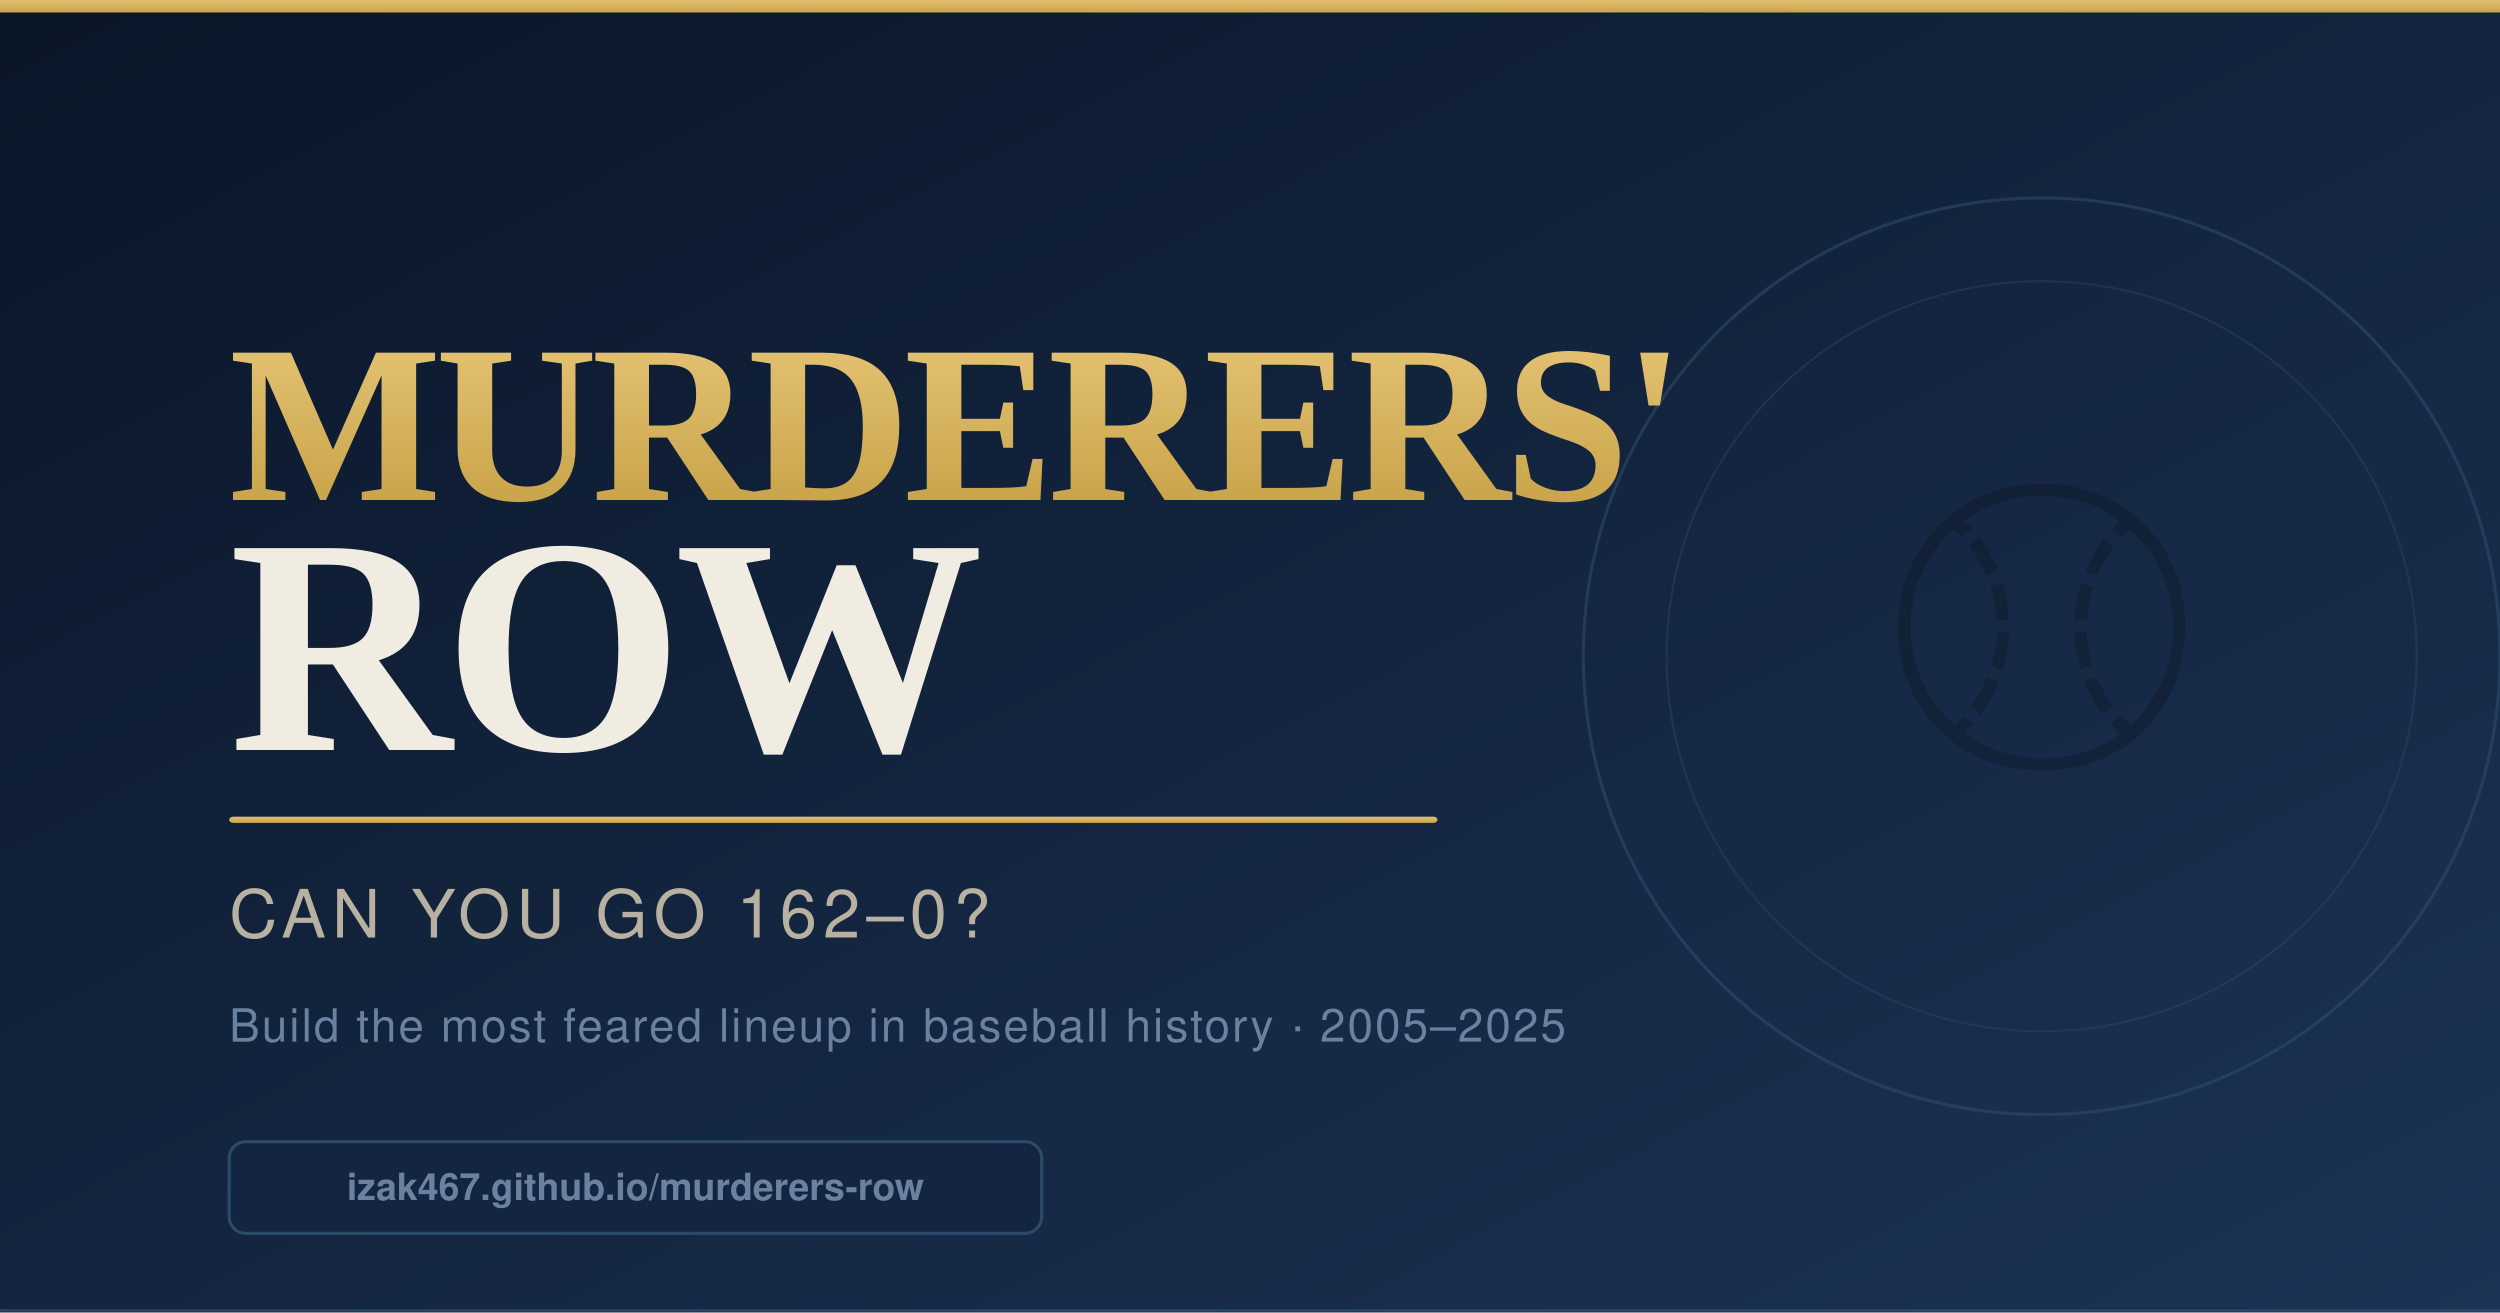
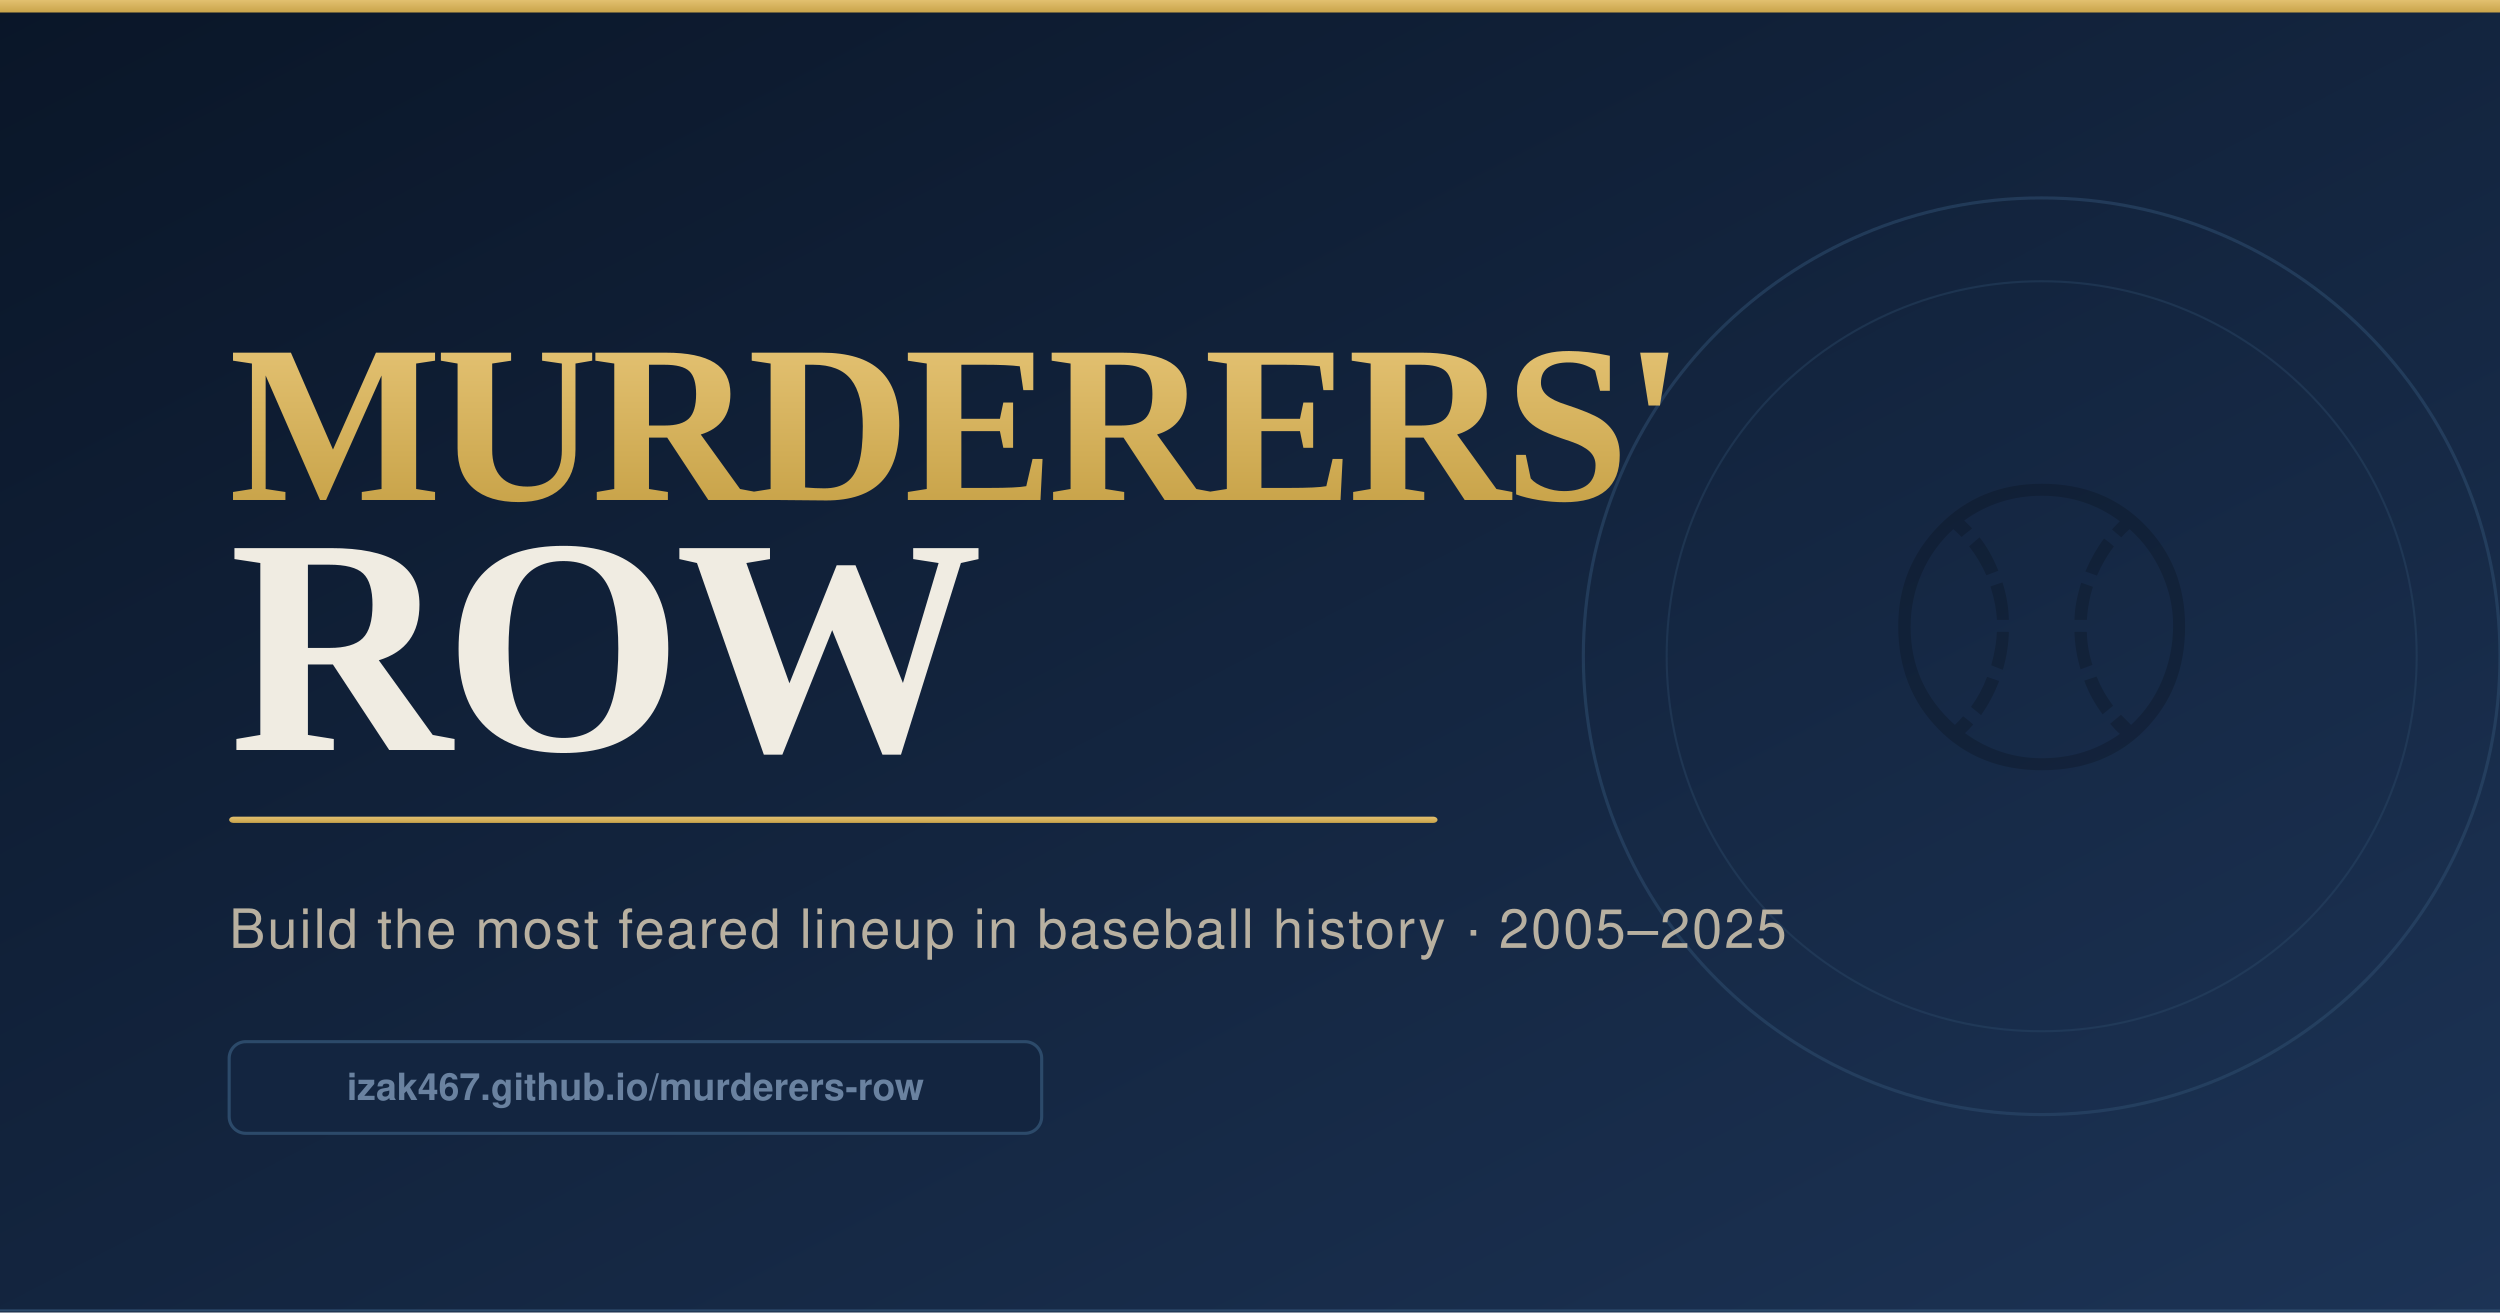
<svg xmlns="http://www.w3.org/2000/svg" width="1200" height="630" viewBox="0 0 1200 630">
  <defs>
    <linearGradient id="bg" x1="0" y1="0" x2="1" y2="1">
      <stop offset="0%" stop-color="#0a1628" />
      <stop offset="100%" stop-color="#1c3355" />
    </linearGradient>
    <linearGradient id="gold" x1="0" y1="0" x2="0" y2="1">
      <stop offset="0%" stop-color="#e2c070" />
      <stop offset="100%" stop-color="#c9a44a" />
    </linearGradient>
  </defs>
  <rect width="1200" height="630" fill="url(#bg)" />
  <line x1="0" y1="1" x2="1200" y2="1" stroke="#2c4a6a" stroke-width="1" />
  <line x1="0" y1="629" x2="1200" y2="629" stroke="#2c4a6a" stroke-width="1" />
  <rect x="0" y="0" width="1200" height="6" fill="url(#gold)" />
  <circle cx="980" cy="315" r="220" fill="none" stroke="#2c4a6a" stroke-width="1.5" opacity="0.6" />
  <circle cx="980" cy="315" r="180" fill="none" stroke="#2c4a6a" stroke-width="1" opacity="0.4" />
  <text x="980" y="360" font-size="180" text-anchor="middle" opacity="0.18">⚾</text>
  <text x="110" y="240" font-family="Georgia, 'Times New Roman', serif" font-size="108" font-weight="700" letter-spacing="-3" fill="url(#gold)">MURDERERS'</text>
  <text x="110" y="360" font-family="Georgia, 'Times New Roman', serif" font-size="148" font-weight="700" letter-spacing="-4" fill="#f0ece2">ROW</text>
  <rect x="110" y="392" width="580" height="3" fill="url(#gold)" rx="2" />
-   <text x="110" y="450" font-family="'Helvetica Neue', Helvetica, Arial, sans-serif" font-size="32" font-weight="400" letter-spacing="3" fill="#b8b0a0">CAN YOU GO 162–0?</text>
-   <text x="110" y="500" font-family="'Helvetica Neue', Helvetica, Arial, sans-serif" font-size="22" font-weight="400" letter-spacing="1" fill="#6a82a0">Build the most feared lineup in baseball history · 2005–2025</text>
-   <rect x="110" y="548" width="390" height="44" rx="8" fill="#132540" stroke="#2c4a6a" stroke-width="1.5" />
-   <text x="305" y="576" font-family="'Helvetica Neue', Helvetica, Arial, sans-serif" font-size="18" font-weight="600" text-anchor="middle" fill="#6a82a0">izak467.github.io/murderers-row</text>
+   <text x="110" y="455" font-family="'Helvetica Neue', Helvetica, Arial, sans-serif" font-size="26" font-weight="400" letter-spacing="1" fill="#b8b0a0">Build the most feared lineup in baseball history · 2005–2025</text>
+   <rect x="110" y="500" width="390" height="44" rx="8" fill="#132540" stroke="#2c4a6a" stroke-width="1.5" />
+   <text x="305" y="528" font-family="'Helvetica Neue', Helvetica, Arial, sans-serif" font-size="18" font-weight="600" text-anchor="middle" fill="#6a82a0">izak467.github.io/murderers-row</text>
</svg>
